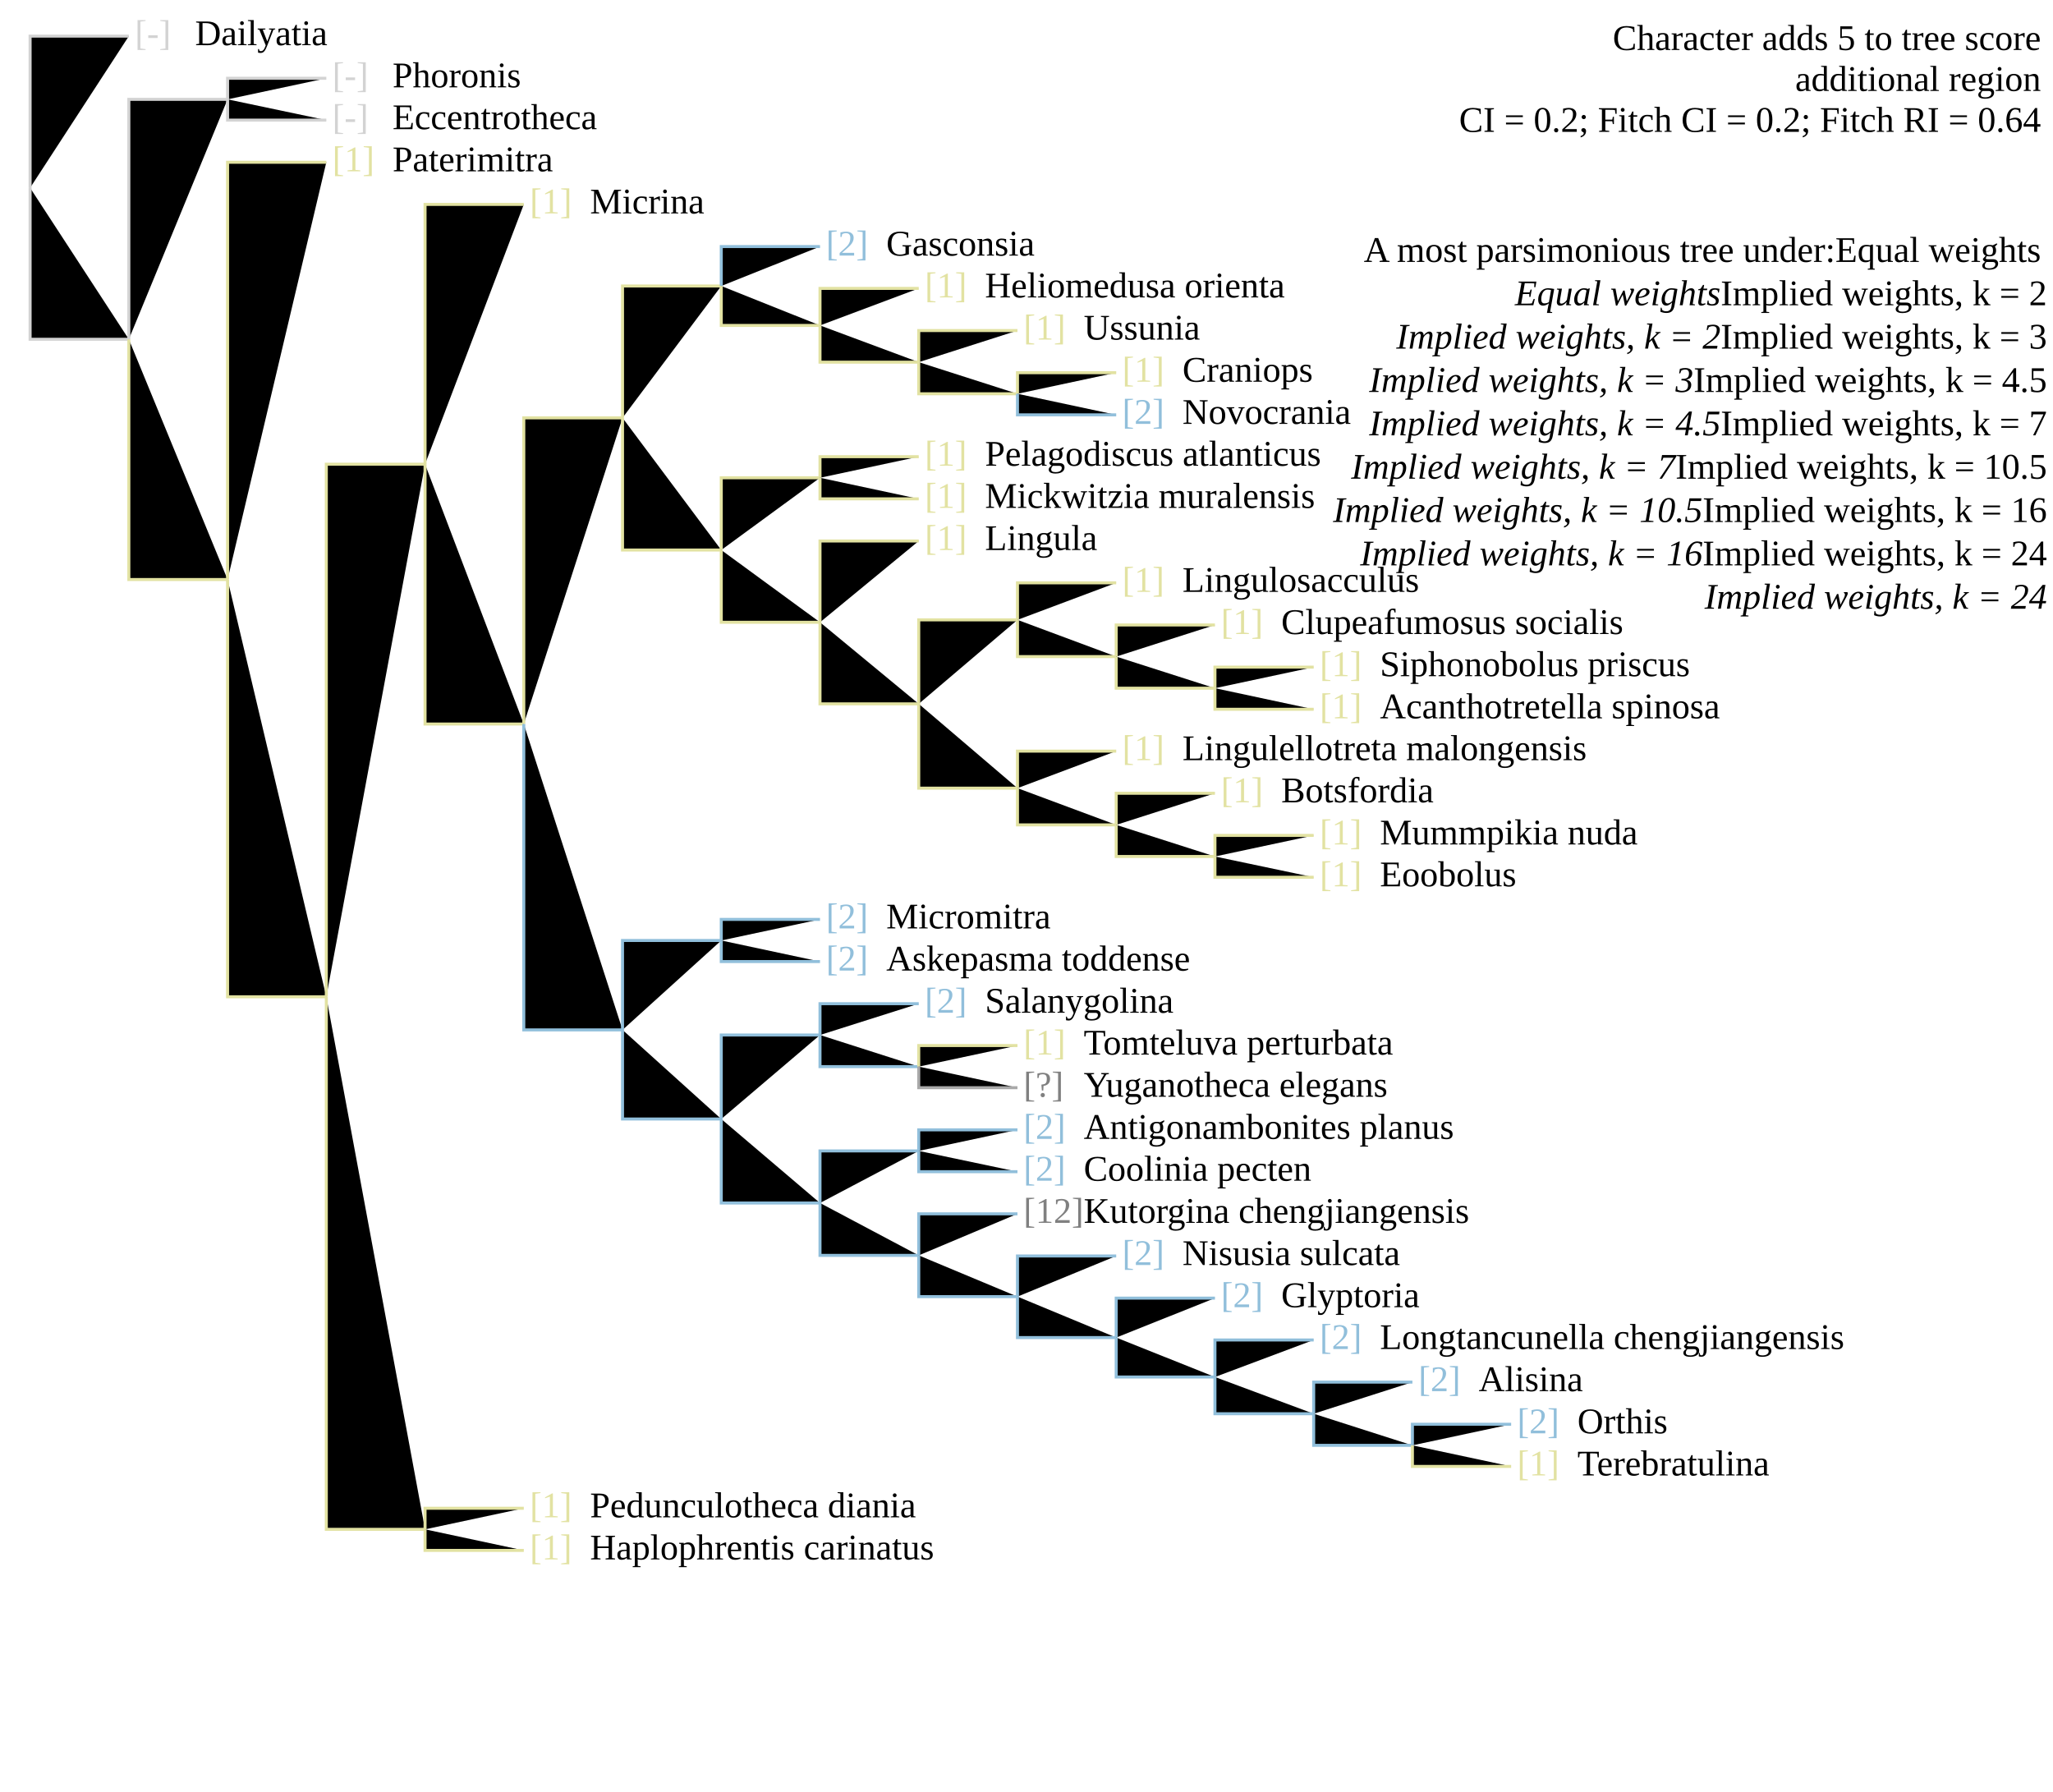
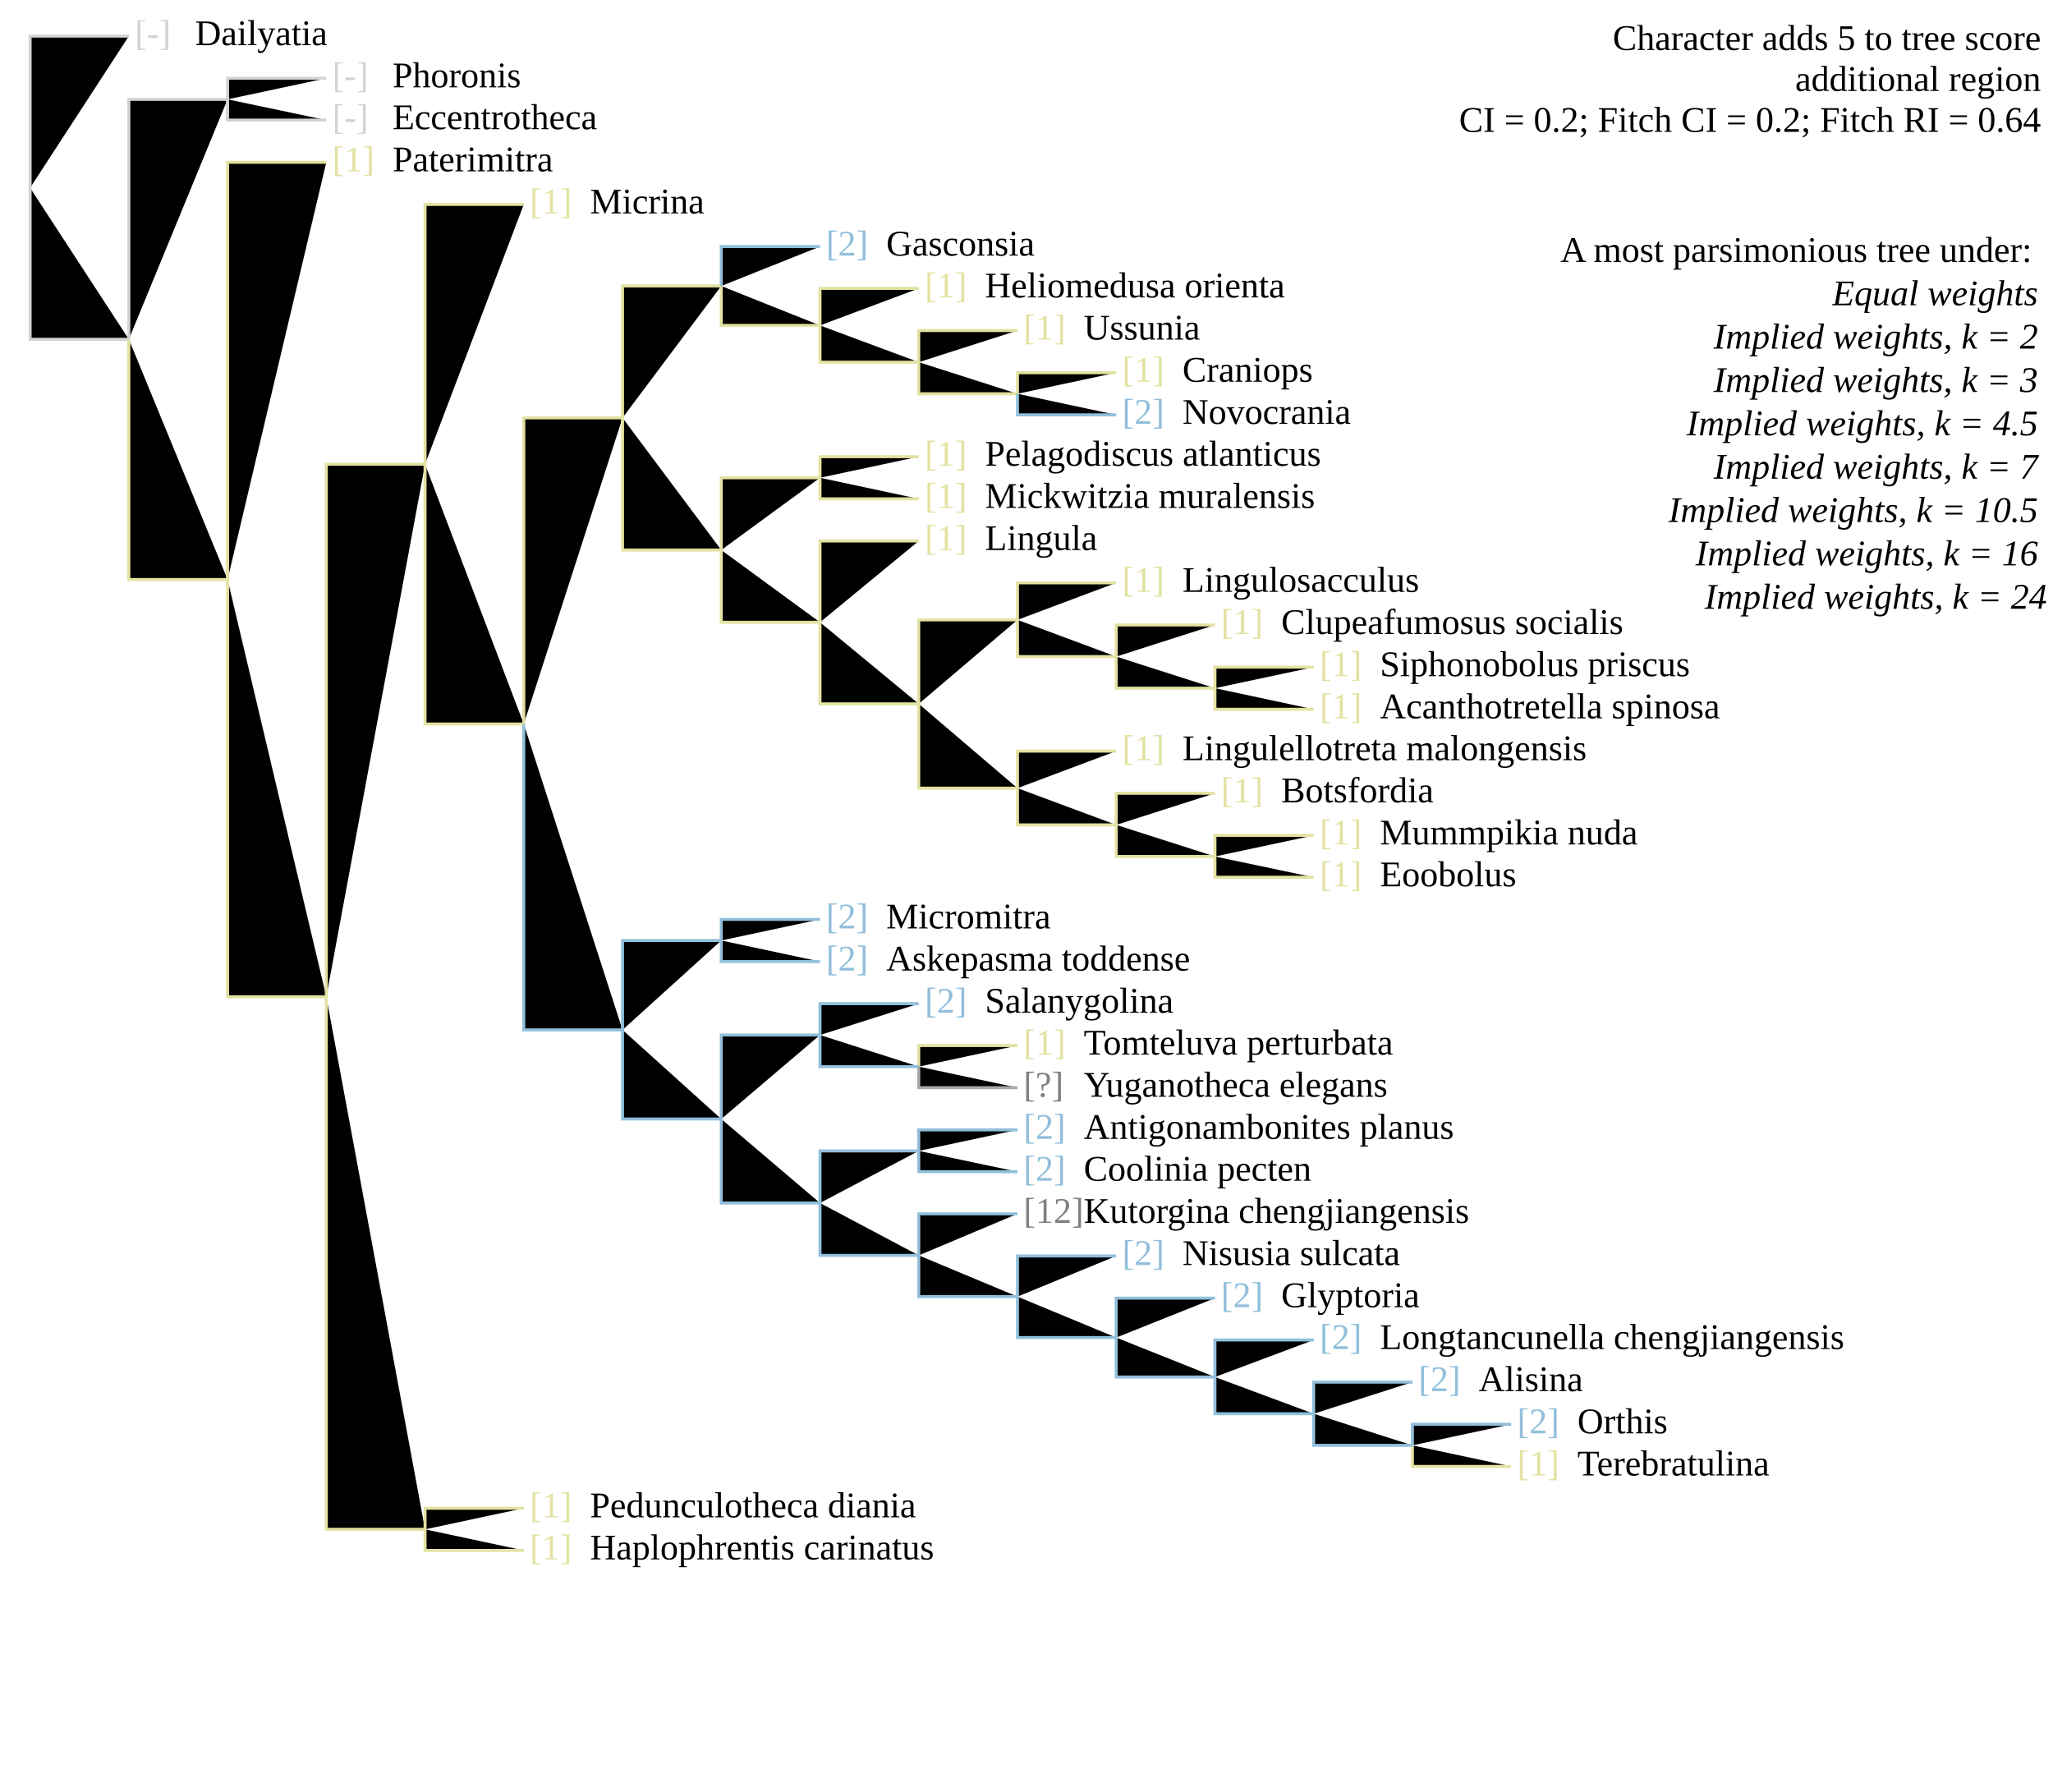
<svg xmlns="http://www.w3.org/2000/svg" version="1.1" width="682" height="595" class="tree" char="4">
  <text x="678" y="16.6" text-anchor="end" class="stepsLabel">Character adds <tspan class="score">5</tspan> to tree score</text>
  <text x="678" y="30.2" text-anchor="end" class="stepsLabel">
    <tspan class="score" /> additional region</text>
  <text x="678" y="43.8" text-anchor="end" class="stepsLabel">CI = 0.2; Fitch CI = 0.2; Fitch RI = 0.64</text>
  <text x="678" y="71" text-anchor="end" class="stepsLabel">
-     <tspan dy="16">A most parsimonious tree under:</tspan>Equal weights<tspan x="680" style="font-style:italic" class="notThisAn" dy="1.2em">Equal weights</tspan>Implied weights, k = 2<tspan x="680" style="font-style:italic" class="notThisAn" dy="1.2em">Implied weights, k = 2</tspan>Implied weights, k = 3<tspan x="680" style="font-style:italic" class="notThisAn" dy="1.2em">Implied weights, k = 3</tspan>Implied weights, k = 4.5<tspan x="680" style="font-style:italic" class="thisAn" dy="1.2em">Implied weights, k = 4.5</tspan>Implied weights, k = 7<tspan x="680" style="font-style:italic" class="notThisAn" dy="1.2em">Implied weights, k = 7</tspan>Implied weights, k = 10.5<tspan x="680" style="font-style:italic" class="notThisAn" dy="1.2em">Implied weights, k = 10.5</tspan>Implied weights, k = 16<tspan x="680" style="font-style:italic" class="notThisAn" dy="1.2em">Implied weights, k = 16</tspan>Implied weights, k = 24<tspan x="680" style="font-style:italic" class="notThisAn" dy="1.2em">Implied weights, k = 24</tspan>
+     <tspan dy="16">A most parsimonious tree under:</tspan>
+     <tspan x="680" style="font-style:italic" class="notThisAn" dy="1.2em">Equal weights</tspan>
+     <tspan x="680" style="font-style:italic" class="notThisAn" dy="1.2em">Implied weights, k = 2</tspan>
+     <tspan x="680" style="font-style:italic" class="notThisAn" dy="1.2em">Implied weights, k = 3</tspan>
+     <tspan x="680" style="font-style:italic" class="thisAn" dy="1.2em">Implied weights, k = 4.5</tspan>
+     <tspan x="680" style="font-style:italic" class="notThisAn" dy="1.2em">Implied weights, k = 7</tspan>
+     <tspan x="680" style="font-style:italic" class="notThisAn" dy="1.2em">Implied weights, k = 10.5</tspan>
+     <tspan x="680" style="font-style:italic" class="notThisAn" dy="1.2em">Implied weights, k = 16</tspan>
+     <tspan x="680" style="font-style:italic" class="notThisAn" dy="1.2em">Implied weights, k = 24</tspan>
  </text>
  <text x="44.8" y="15" fill="lightgrey" class="flag">[-]</text>
  <text x="64.8" y="15" class="taxonLabel">Dailyatia</text>
  <text x="110.4" y="29" fill="lightgrey" class="flag">[-]</text>
  <text x="130.4" y="29" class="taxonLabel">Phoronis</text>
  <text x="110.4" y="42.9" fill="lightgrey" class="flag">[-]</text>
  <text x="130.4" y="42.9" class="taxonLabel">Eccentrotheca</text>
  <text x="110.4" y="56.9" fill="#e2e2a2" class="flag">[1]</text>
  <text x="130.4" y="56.9" class="taxonLabel">Paterimitra</text>
  <text x="176" y="70.9" fill="#e2e2a2" class="flag">[1]</text>
  <text x="196" y="70.9" class="taxonLabel">Micrina</text>
  <text x="274.4" y="84.9" fill="#91bfdb" class="flag">[2]</text>
  <text x="294.4" y="84.9" class="taxonLabel">Gasconsia</text>
  <text x="307.2" y="98.8" fill="#e2e2a2" class="flag">[1]</text>
  <text x="327.2" y="98.8" class="taxonLabel">Heliomedusa orienta</text>
  <text x="340" y="112.8" fill="#e2e2a2" class="flag">[1]</text>
  <text x="360" y="112.8" class="taxonLabel">Ussunia</text>
  <text x="372.8" y="140.8" fill="#91bfdb" class="flag">[2]</text>
  <text x="392.8" y="140.8" class="taxonLabel">Novocrania</text>
  <text x="372.8" y="126.8" fill="#e2e2a2" class="flag">[1]</text>
  <text x="392.8" y="126.8" class="taxonLabel">Craniops</text>
  <text x="307.2" y="168.7" fill="#e2e2a2" class="flag">[1]</text>
  <text x="327.2" y="168.7" class="taxonLabel">Mickwitzia muralensis</text>
  <text x="307.2" y="154.7" fill="#e2e2a2" class="flag">[1]</text>
  <text x="327.2" y="154.7" class="taxonLabel">Pelagodiscus atlanticus</text>
  <text x="307.2" y="182.7" fill="#e2e2a2" class="flag">[1]</text>
  <text x="327.2" y="182.7" class="taxonLabel">Lingula</text>
  <text x="405.6" y="210.6" fill="#e2e2a2" class="flag">[1]</text>
  <text x="425.6" y="210.6" class="taxonLabel">Clupeafumosus socialis</text>
  <text x="372.8" y="196.6" fill="#e2e2a2" class="flag">[1]</text>
  <text x="392.8" y="196.6" class="taxonLabel">Lingulosacculus</text>
  <text x="438.4" y="238.6" fill="#e2e2a2" class="flag">[1]</text>
  <text x="458.4" y="238.6" class="taxonLabel">Acanthotretella spinosa</text>
  <text x="438.4" y="224.6" fill="#e2e2a2" class="flag">[1]</text>
  <text x="458.4" y="224.6" class="taxonLabel">Siphonobolus priscus</text>
  <text x="372.8" y="252.5" fill="#e2e2a2" class="flag">[1]</text>
  <text x="392.8" y="252.5" class="taxonLabel">Lingulellotreta malongensis</text>
  <text x="405.6" y="266.5" fill="#e2e2a2" class="flag">[1]</text>
  <text x="425.6" y="266.5" class="taxonLabel">Botsfordia</text>
  <text x="438.4" y="280.5" fill="#e2e2a2" class="flag">[1]</text>
  <text x="458.4" y="280.5" class="taxonLabel">Mummpikia nuda</text>
  <text x="438.4" y="294.4" fill="#e2e2a2" class="flag">[1]</text>
  <text x="458.4" y="294.4" class="taxonLabel">Eoobolus</text>
  <text x="274.4" y="322.4" fill="#91bfdb" class="flag">[2]</text>
  <text x="294.4" y="322.4" class="taxonLabel">Askepasma toddense</text>
  <text x="274.4" y="308.4" fill="#91bfdb" class="flag">[2]</text>
  <text x="294.4" y="308.4" class="taxonLabel">Micromitra</text>
  <text x="307.2" y="336.4" fill="#91bfdb" class="flag">[2]</text>
  <text x="327.2" y="336.4" class="taxonLabel">Salanygolina</text>
  <text x="340" y="364.3" fill="grey" class="flag">[?]</text>
  <text x="360" y="364.3" class="taxonLabel">Yuganotheca elegans</text>
  <text x="340" y="350.3" fill="#e2e2a2" class="flag">[1]</text>
  <text x="360" y="350.3" class="taxonLabel">Tomteluva perturbata</text>
  <text x="340" y="392.2" fill="#91bfdb" class="flag">[2]</text>
  <text x="360" y="392.2" class="taxonLabel">Coolinia pecten</text>
  <text x="340" y="378.3" fill="#91bfdb" class="flag">[2]</text>
  <text x="360" y="378.3" class="taxonLabel">Antigonambonites planus</text>
  <text x="340" y="406.2" fill="grey" class="flag">[12]</text>
  <text x="360" y="406.2" class="taxonLabel">Kutorgina chengjiangensis</text>
  <text x="372.8" y="420.2" fill="#91bfdb" class="flag">[2]</text>
  <text x="392.8" y="420.2" class="taxonLabel">Nisusia sulcata</text>
  <text x="405.6" y="434.2" fill="#91bfdb" class="flag">[2]</text>
  <text x="425.6" y="434.2" class="taxonLabel">Glyptoria</text>
  <text x="438.4" y="448.1" fill="#91bfdb" class="flag">[2]</text>
  <text x="458.4" y="448.1" class="taxonLabel">Longtancunella chengjiangensis</text>
  <text x="471.2" y="462.1" fill="#91bfdb" class="flag">[2]</text>
  <text x="491.2" y="462.1" class="taxonLabel">Alisina</text>
  <text x="504" y="490.1" fill="#e2e2a2" class="flag">[1]</text>
  <text x="524" y="490.1" class="taxonLabel">Terebratulina</text>
  <text x="504" y="476.1" fill="#91bfdb" class="flag">[2]</text>
  <text x="524" y="476.1" class="taxonLabel">Orthis</text>
  <text x="176" y="518" fill="#e2e2a2" class="flag">[1]</text>
  <text x="196" y="518" class="taxonLabel">Haplophrentis carinatus</text>
  <text x="176" y="504" fill="#e2e2a2" class="flag">[1]</text>
  <text x="196" y="504" class="taxonLabel">Pedunculotheca diania</text>
-   <path d="M10,62.4V12H42.8" stroke="lightgrey" class="inapplicable" />
-   <path d="M10,62.4V112.7H42.8" stroke="lightgrey" class="inapplicable" />
-   <path d="M42.8,112.7V33H75.6" stroke="lightgrey" class="inapplicable" />
-   <path d="M75.6,33V26H108.4" stroke="lightgrey" class="inapplicable" />
-   <path d="M75.6,33V39.9H108.4" stroke="lightgrey" class="inapplicable" />
-   <path d="M42.8,112.7V192.5H75.6" stroke="#e2e2a2" />
-   <path d="M75.6,192.5V53.9H108.4" stroke="#e2e2a2" />
-   <path d="M75.6,192.5V331.1H108.4" stroke="#e2e2a2" />
-   <path d="M108.4,331.1V154.2H141.2" stroke="#e2e2a2" />
-   <path d="M141.2,154.2V67.9H174" stroke="#e2e2a2" />
-   <path d="M141.2,154.2V240.5H174" stroke="#e2e2a2" />
-   <path d="M174,240.5V138.8H206.8" stroke="#e2e2a2" />
-   <path d="M206.8,138.8V95H239.6" stroke="#e2e2a2" />
-   <path d="M239.6,95V81.9H272.4" stroke="#91bfdb" />
-   <path d="M239.6,95V108.1H272.4" stroke="#e2e2a2" />
-   <path d="M272.4,108.1V95.8H305.2" stroke="#e2e2a2" />
-   <path d="M272.4,108.1V120.3H305.2" stroke="#e2e2a2" />
-   <path d="M305.2,120.3V109.8H338" stroke="#e2e2a2" />
-   <path d="M305.2,120.3V130.8H338" stroke="#e2e2a2" />
-   <path d="M338,130.8V123.8H370.8" stroke="#e2e2a2" />
-   <path d="M338,130.8V137.8H370.8" stroke="#91bfdb" />
-   <path d="M206.8,138.8V182.7H239.6" stroke="#e2e2a2" />
-   <path d="M239.6,182.7V158.7H272.4" stroke="#e2e2a2" />
-   <path d="M272.4,158.7V151.7H305.2" stroke="#e2e2a2" />
-   <path d="M272.4,158.7V165.7H305.2" stroke="#e2e2a2" />
-   <path d="M239.6,182.7V206.7H272.4" stroke="#e2e2a2" />
-   <path d="M272.4,206.7V179.7H305.2" stroke="#e2e2a2" />
-   <path d="M272.4,206.7V233.8H305.2" stroke="#e2e2a2" />
-   <path d="M305.2,233.8V205.9H338" stroke="#e2e2a2" />
-   <path d="M338,205.9V193.6H370.8" stroke="#e2e2a2" />
-   <path d="M338,205.9V218.1H370.8" stroke="#e2e2a2" />
-   <path d="M370.8,218.1V207.6H403.6" stroke="#e2e2a2" />
-   <path d="M370.8,218.1V228.6H403.6" stroke="#e2e2a2" />
-   <path d="M403.6,228.6V221.6H436.4" stroke="#e2e2a2" />
-   <path d="M403.6,228.6V235.6H436.4" stroke="#e2e2a2" />
-   <path d="M305.2,233.8V261.8H338" stroke="#e2e2a2" />
-   <path d="M338,261.8V249.5H370.8" stroke="#e2e2a2" />
-   <path d="M338,261.8V274H370.8" stroke="#e2e2a2" />
-   <path d="M370.8,274V263.5H403.6" stroke="#e2e2a2" />
-   <path d="M370.8,274V284.5H403.6" stroke="#e2e2a2" />
-   <path d="M403.6,284.5V277.5H436.4" stroke="#e2e2a2" />
-   <path d="M403.6,284.5V291.4H436.4" stroke="#e2e2a2" />
-   <path d="M174,240.5V342.1H206.8" stroke="#91bfdb" />
-   <path d="M206.8,342.1V312.4H239.6" stroke="#91bfdb" />
-   <path d="M239.6,312.4V305.4H272.4" stroke="#91bfdb" />
-   <path d="M239.6,312.4V319.4H272.4" stroke="#91bfdb" />
-   <path d="M206.8,342.1V371.7H239.6" stroke="#91bfdb" />
-   <path d="M239.6,371.7V343.8H272.4" stroke="#91bfdb" />
-   <path d="M272.4,343.8V333.4H305.2" stroke="#91bfdb" />
-   <path d="M272.4,343.8V354.3H305.2" stroke="#91bfdb" />
-   <path d="M305.2,354.3V347.3H338" stroke="#e2e2a2" />
+   <path d="M10,62.4V12H42.8M10,62.4V112.7H42.8M42.8,112.7V33H75.6M75.6,33V26H108.4M75.6,33V39.9H108.4" stroke="lightgrey" class="inapplicable" />
+   <path d="M42.8,112.7V192.5H75.6M75.6,192.5V53.9H108.4M75.6,192.5V331.1H108.4M108.4,331.1V154.2H141.2M141.2,154.2V67.9H174M141.2,154.2V240.5H174M174,240.5V138.8H206.8M206.8,138.8V95H239.6M239.6,95V108.1H272.4M272.4,108.1V95.8H305.2M272.4,108.1V120.3H305.2M305.2,120.3V109.8H338M305.2,120.3V130.8H338M338,130.8V123.8H370.8M206.8,138.8V182.7H239.6M239.6,182.7V158.7H272.4M272.4,158.7V151.7H305.2M272.4,158.7V165.7H305.2M239.6,182.7V206.7H272.4M272.4,206.7V179.7H305.2M272.4,206.7V233.8H305.2M305.2,233.8V205.9H338M338,205.9V193.6H370.8M338,205.9V218.1H370.8M370.8,218.1V207.6H403.6M370.8,218.1V228.6H403.6M403.6,228.6V221.6H436.4M403.6,228.6V235.6H436.4M305.2,233.8V261.8H338M338,261.8V249.5H370.8M338,261.8V274H370.8M370.8,274V263.5H403.6M370.8,274V284.5H403.6M403.6,284.5V277.5H436.4M403.6,284.5V291.4H436.4M305.2,354.3V347.3H338M469.2,480.1V487.1H502M108.4,331.1V508H141.2M141.2,508V501H174M141.2,508V515H174" stroke="#e2e2a2" />
+   <path d="M239.6,95V81.9H272.4M338,130.8V137.8H370.8M174,240.5V342.1H206.8M206.8,342.1V312.4H239.6M239.6,312.4V305.4H272.4M239.6,312.4V319.4H272.4M206.8,342.1V371.7H239.6M239.6,371.7V343.8H272.4M272.4,343.8V333.4H305.2M272.4,343.8V354.3H305.2M239.6,371.7V399.6H272.4M272.4,399.6V382.3H305.2M305.2,382.3V375.3H338M305.2,382.3V389.2H338M272.4,399.6V417H305.2M305.2,417V403.2H338M305.2,417V430.7H338M338,430.7V417.2H370.8M338,430.7V444.3H370.8M370.8,444.3V431.2H403.6M370.8,444.3V457.4H403.6M403.6,457.4V445.1H436.4M403.6,457.4V469.6H436.4M436.4,469.6V459.1H469.2M436.4,469.6V480.1H469.2M469.2,480.1V473.1H502" stroke="#91bfdb" />
  <path d="M305.2,354.3V361.3H338" stroke="darkgrey" />
-   <path d="M239.6,371.7V399.6H272.4" stroke="#91bfdb" />
-   <path d="M272.4,399.6V382.3H305.2" stroke="#91bfdb" />
-   <path d="M305.2,382.3V375.3H338" stroke="#91bfdb" />
-   <path d="M305.2,382.3V389.2H338" stroke="#91bfdb" />
-   <path d="M272.4,399.6V417H305.2" stroke="#91bfdb" />
-   <path d="M305.2,417V403.2H338" stroke="#91bfdb" />
-   <path d="M305.2,417V430.7H338" stroke="#91bfdb" />
-   <path d="M338,430.7V417.2H370.8" stroke="#91bfdb" />
-   <path d="M338,430.7V444.3H370.8" stroke="#91bfdb" />
-   <path d="M370.8,444.3V431.2H403.6" stroke="#91bfdb" />
-   <path d="M370.8,444.3V457.4H403.6" stroke="#91bfdb" />
-   <path d="M403.6,457.4V445.1H436.4" stroke="#91bfdb" />
-   <path d="M403.6,457.4V469.6H436.4" stroke="#91bfdb" />
-   <path d="M436.4,469.6V459.1H469.2" stroke="#91bfdb" />
-   <path d="M436.4,469.6V480.1H469.2" stroke="#91bfdb" />
-   <path d="M469.2,480.1V473.1H502" stroke="#91bfdb" />
-   <path d="M469.2,480.1V487.1H502" stroke="#e2e2a2" />
-   <path d="M108.4,331.1V508H141.2" stroke="#e2e2a2" />
-   <path d="M141.2,508V501H174" stroke="#e2e2a2" />
-   <path d="M141.2,508V515H174" stroke="#e2e2a2" />
</svg>
